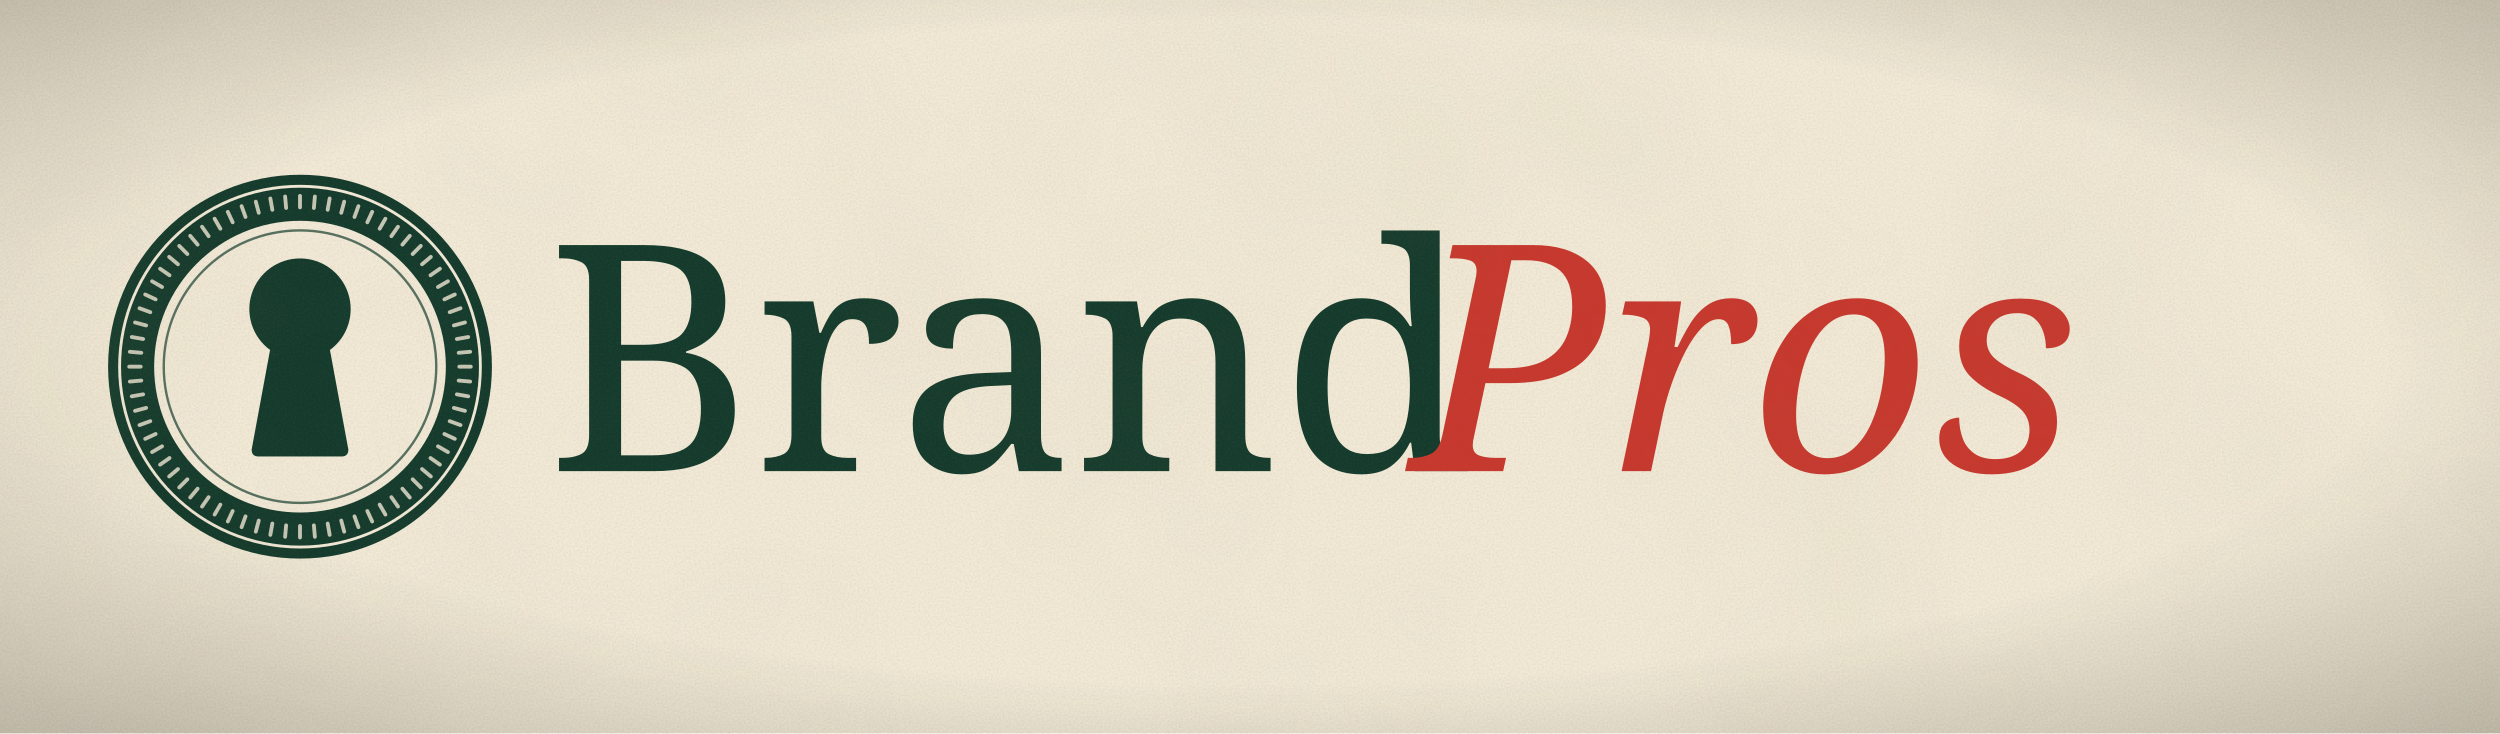
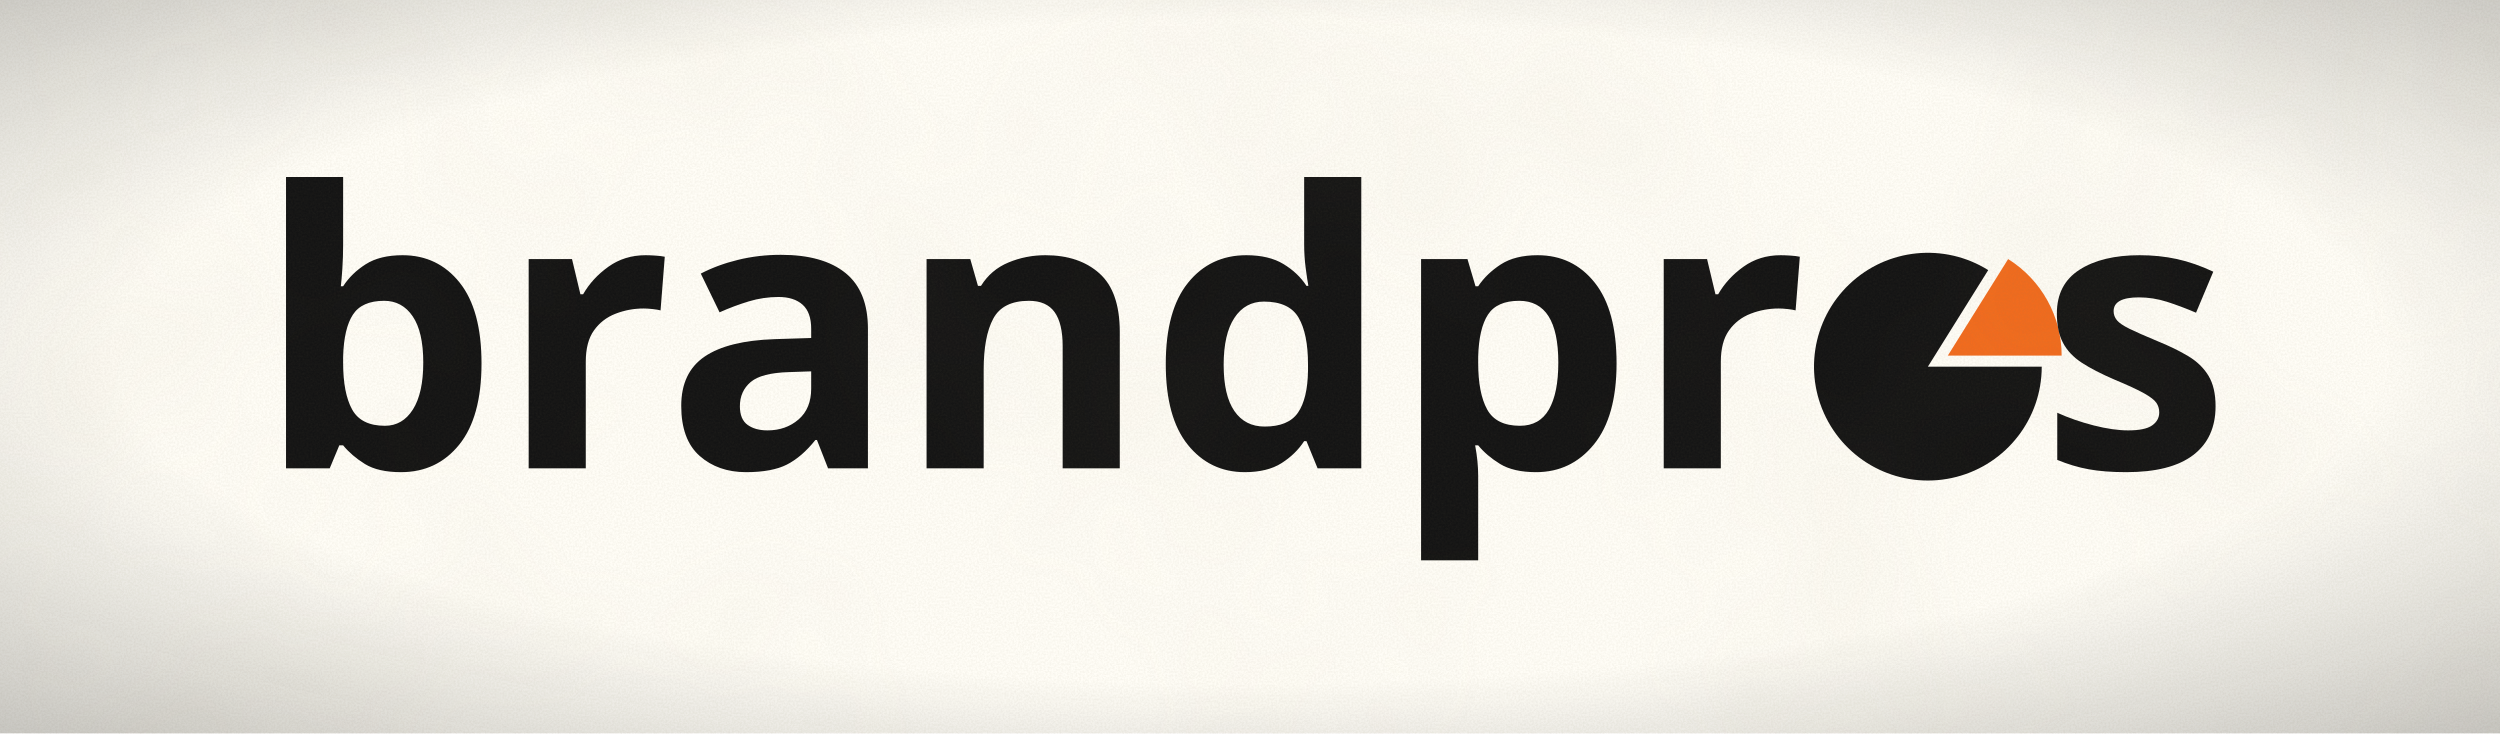
<svg xmlns="http://www.w3.org/2000/svg" viewBox="0 0 1500 440" width="1500" height="440">
  <defs>
    <filter id="rg38" x="-5%" y="-5%" width="110%" height="110%">
      <feTurbulence type="fractalNoise" baseFrequency="0.022" numOctaves="2" seed="2" result="n" />
      <feDisplacementMap in="SourceGraphic" in2="n" scale="6" xChannelSelector="R" yChannelSelector="G" />
    </filter>
    <filter id="rt38" x="-5%" y="-10%" width="110%" height="120%">
      <feTurbulence type="fractalNoise" baseFrequency="0.03" numOctaves="2" seed="13" result="n" />
      <feDisplacementMap in="SourceGraphic" in2="n" scale="2.4" xChannelSelector="R" yChannelSelector="G" />
    </filter>
    <filter id="gr38" x="0" y="0" width="100%" height="100%">
      <feTurbulence type="fractalNoise" baseFrequency="0.85" numOctaves="2" seed="7" stitchTiles="stitch" />
      <feColorMatrix type="matrix" values="0 0 0 0 0.2  0 0 0 0 0.17  0 0 0 0 0.1  0 0 0 0.9 -0.28" />
    </filter>
    <filter id="bl38" x="0" y="0" width="100%" height="100%">
      <feTurbulence type="fractalNoise" baseFrequency="0.006" numOctaves="3" seed="3" />
      <feColorMatrix type="matrix" values="0 0 0 0 0.3  0 0 0 0 0.24  0 0 0 0 0.12  0 0 0 1.4 -0.62" />
    </filter>
    <radialGradient id="vg38" cx="50%" cy="48%" r="75%">
-       <stop offset="60%" stop-color="#17150F" stop-opacity="0" />
-       <stop offset="100%" stop-color="#17150F" stop-opacity="0.26" />
+       <stop offset="60%" stop-color="#141414" stop-opacity="0" />
+       <stop offset="100%" stop-color="#141414" stop-opacity="0.26" />
    </radialGradient>
    <pattern id="di38" width="16" height="16" patternUnits="userSpaceOnUse" patternTransform="rotate(18)">
-       <circle cx="8" cy="8" r="3.6" fill="#17150F" opacity="0.2" />
+       <circle cx="8" cy="8" r="3.6" fill="#141414" opacity="0.2" />
    </pattern>
    <pattern id="db38" width="16" height="16" patternUnits="userSpaceOnUse" patternTransform="rotate(18)">
      <circle cx="8" cy="8" r="3.6" fill="#9C7526" opacity="0.5" />
    </pattern>
    <pattern id="dr38" width="16" height="16" patternUnits="userSpaceOnUse" patternTransform="rotate(18)">
      <circle cx="8" cy="8" r="3.6" fill="#C8372D" opacity="0.45" />
    </pattern>
    <pattern id="dc38" width="16" height="16" patternUnits="userSpaceOnUse" patternTransform="rotate(18)">
      <circle cx="8" cy="8" r="3.6" fill="#F2EAD7" opacity="0.14" />
    </pattern>
  </defs>
-   <rect width="1500" height="440" fill="#F2EAD7" />
-   <g transform="translate(180 220)">
-     <g transform="translate(0 0) scale(0.5757576)">
-       <circle r="200" fill="#133A2C" />
-       <circle r="188" fill="none" stroke="#F2EAD7" stroke-width="3" />
-       <path d="M 178 0 L 166 0" stroke="#F2EAD7" stroke-width="4" stroke-linecap="round" opacity="0.8" />
-       <path d="M 177.323 15.514 L 165.368 14.468" stroke="#F2EAD7" stroke-width="4" stroke-linecap="round" opacity="0.8" />
-       <path d="M 175.296 30.909 L 163.478 28.826" stroke="#F2EAD7" stroke-width="4" stroke-linecap="round" opacity="0.8" />
-       <path d="M 171.935 46.07 L 160.344 42.964" stroke="#F2EAD7" stroke-width="4" stroke-linecap="round" opacity="0.8" />
-       <path d="M 167.265 60.88 L 155.989 56.775" stroke="#F2EAD7" stroke-width="4" stroke-linecap="round" opacity="0.8" />
-       <path d="M 161.323 75.226 L 150.447 70.155" stroke="#F2EAD7" stroke-width="4" stroke-linecap="round" opacity="0.8" />
-       <path d="M 154.153 89 L 143.76 83" stroke="#F2EAD7" stroke-width="4" stroke-linecap="round" opacity="0.8" />
-       <path d="M 145.809 102.097 L 135.979 95.214" stroke="#F2EAD7" stroke-width="4" stroke-linecap="round" opacity="0.8" />
-       <path d="M 136.356 114.416 L 127.163 106.703" stroke="#F2EAD7" stroke-width="4" stroke-linecap="round" opacity="0.8" />
-       <path d="M 125.865 125.865 L 117.38 117.38" stroke="#F2EAD7" stroke-width="4" stroke-linecap="round" opacity="0.8" />
-       <path d="M 114.416 136.356 L 106.703 127.163" stroke="#F2EAD7" stroke-width="4" stroke-linecap="round" opacity="0.8" />
-       <path d="M 102.097 145.809 L 95.214 135.979" stroke="#F2EAD7" stroke-width="4" stroke-linecap="round" opacity="0.8" />
-       <path d="M 89 154.153 L 83 143.76" stroke="#F2EAD7" stroke-width="4" stroke-linecap="round" opacity="0.8" />
-       <path d="M 75.226 161.323 L 70.155 150.447" stroke="#F2EAD7" stroke-width="4" stroke-linecap="round" opacity="0.8" />
-       <path d="M 60.88 167.265 L 56.775 155.989" stroke="#F2EAD7" stroke-width="4" stroke-linecap="round" opacity="0.8" />
-       <path d="M 46.07 171.935 L 42.964 160.344" stroke="#F2EAD7" stroke-width="4" stroke-linecap="round" opacity="0.8" />
-       <path d="M 30.909 175.296 L 28.826 163.478" stroke="#F2EAD7" stroke-width="4" stroke-linecap="round" opacity="0.8" />
-       <path d="M 15.514 177.323 L 14.468 165.368" stroke="#F2EAD7" stroke-width="4" stroke-linecap="round" opacity="0.8" />
-       <path d="M 1.0899356512411444e-14 178 L 1.0164568432923031e-14 166" stroke="#F2EAD7" stroke-width="4" stroke-linecap="round" opacity="0.8" />
-       <path d="M -15.514 177.323 L -14.468 165.368" stroke="#F2EAD7" stroke-width="4" stroke-linecap="round" opacity="0.8" />
-       <path d="M -30.909 175.296 L -28.826 163.478" stroke="#F2EAD7" stroke-width="4" stroke-linecap="round" opacity="0.8" />
-       <path d="M -46.07 171.935 L -42.964 160.344" stroke="#F2EAD7" stroke-width="4" stroke-linecap="round" opacity="0.8" />
-       <path d="M -60.88 167.265 L -56.775 155.989" stroke="#F2EAD7" stroke-width="4" stroke-linecap="round" opacity="0.8" />
-       <path d="M -75.226 161.323 L -70.155 150.447" stroke="#F2EAD7" stroke-width="4" stroke-linecap="round" opacity="0.8" />
-       <path d="M -89 154.153 L -83 143.76" stroke="#F2EAD7" stroke-width="4" stroke-linecap="round" opacity="0.8" />
-       <path d="M -102.097 145.809 L -95.214 135.979" stroke="#F2EAD7" stroke-width="4" stroke-linecap="round" opacity="0.8" />
-       <path d="M -114.416 136.356 L -106.703 127.163" stroke="#F2EAD7" stroke-width="4" stroke-linecap="round" opacity="0.8" />
-       <path d="M -125.865 125.865 L -117.38 117.38" stroke="#F2EAD7" stroke-width="4" stroke-linecap="round" opacity="0.8" />
-       <path d="M -136.356 114.416 L -127.163 106.703" stroke="#F2EAD7" stroke-width="4" stroke-linecap="round" opacity="0.8" />
-       <path d="M -145.809 102.097 L -135.979 95.214" stroke="#F2EAD7" stroke-width="4" stroke-linecap="round" opacity="0.8" />
-       <path d="M -154.153 89 L -143.76 83" stroke="#F2EAD7" stroke-width="4" stroke-linecap="round" opacity="0.8" />
-       <path d="M -161.323 75.226 L -150.447 70.155" stroke="#F2EAD7" stroke-width="4" stroke-linecap="round" opacity="0.8" />
-       <path d="M -167.265 60.88 L -155.989 56.775" stroke="#F2EAD7" stroke-width="4" stroke-linecap="round" opacity="0.8" />
-       <path d="M -171.935 46.07 L -160.344 42.964" stroke="#F2EAD7" stroke-width="4" stroke-linecap="round" opacity="0.8" />
-       <path d="M -175.296 30.909 L -163.478 28.826" stroke="#F2EAD7" stroke-width="4" stroke-linecap="round" opacity="0.8" />
-       <path d="M -177.323 15.514 L -165.368 14.468" stroke="#F2EAD7" stroke-width="4" stroke-linecap="round" opacity="0.8" />
-       <path d="M -178 2.1798713024822888e-14 L -166 2.0329136865846063e-14" stroke="#F2EAD7" stroke-width="4" stroke-linecap="round" opacity="0.8" />
-       <path d="M -177.323 -15.514 L -165.368 -14.468" stroke="#F2EAD7" stroke-width="4" stroke-linecap="round" opacity="0.8" />
-       <path d="M -175.296 -30.909 L -163.478 -28.826" stroke="#F2EAD7" stroke-width="4" stroke-linecap="round" opacity="0.8" />
-       <path d="M -171.935 -46.07 L -160.344 -42.964" stroke="#F2EAD7" stroke-width="4" stroke-linecap="round" opacity="0.8" />
-       <path d="M -167.265 -60.88 L -155.989 -56.775" stroke="#F2EAD7" stroke-width="4" stroke-linecap="round" opacity="0.8" />
-       <path d="M -161.323 -75.226 L -150.447 -70.155" stroke="#F2EAD7" stroke-width="4" stroke-linecap="round" opacity="0.8" />
-       <path d="M -154.153 -89 L -143.76 -83" stroke="#F2EAD7" stroke-width="4" stroke-linecap="round" opacity="0.8" />
-       <path d="M -145.809 -102.097 L -135.979 -95.214" stroke="#F2EAD7" stroke-width="4" stroke-linecap="round" opacity="0.8" />
-       <path d="M -136.356 -114.416 L -127.163 -106.703" stroke="#F2EAD7" stroke-width="4" stroke-linecap="round" opacity="0.8" />
-       <path d="M -125.865 -125.865 L -117.38 -117.38" stroke="#F2EAD7" stroke-width="4" stroke-linecap="round" opacity="0.8" />
-       <path d="M -114.416 -136.356 L -106.703 -127.163" stroke="#F2EAD7" stroke-width="4" stroke-linecap="round" opacity="0.8" />
-       <path d="M -102.097 -145.809 L -95.214 -135.979" stroke="#F2EAD7" stroke-width="4" stroke-linecap="round" opacity="0.8" />
-       <path d="M -89 -154.153 L -83 -143.76" stroke="#F2EAD7" stroke-width="4" stroke-linecap="round" opacity="0.8" />
-       <path d="M -75.226 -161.323 L -70.155 -150.447" stroke="#F2EAD7" stroke-width="4" stroke-linecap="round" opacity="0.8" />
-       <path d="M -60.88 -167.265 L -56.775 -155.989" stroke="#F2EAD7" stroke-width="4" stroke-linecap="round" opacity="0.8" />
-       <path d="M -46.07 -171.935 L -42.964 -160.344" stroke="#F2EAD7" stroke-width="4" stroke-linecap="round" opacity="0.8" />
-       <path d="M -30.909 -175.296 L -28.826 -163.478" stroke="#F2EAD7" stroke-width="4" stroke-linecap="round" opacity="0.8" />
-       <path d="M -15.514 -177.323 L -14.468 -165.368" stroke="#F2EAD7" stroke-width="4" stroke-linecap="round" opacity="0.8" />
-       <path d="M -3.269806953723433e-14 -178 L -3.049370529876909e-14 -166" stroke="#F2EAD7" stroke-width="4" stroke-linecap="round" opacity="0.8" />
-       <path d="M 15.514 -177.323 L 14.468 -165.368" stroke="#F2EAD7" stroke-width="4" stroke-linecap="round" opacity="0.8" />
-       <path d="M 30.909 -175.296 L 28.826 -163.478" stroke="#F2EAD7" stroke-width="4" stroke-linecap="round" opacity="0.8" />
-       <path d="M 46.07 -171.935 L 42.964 -160.344" stroke="#F2EAD7" stroke-width="4" stroke-linecap="round" opacity="0.8" />
-       <path d="M 60.88 -167.265 L 56.775 -155.989" stroke="#F2EAD7" stroke-width="4" stroke-linecap="round" opacity="0.8" />
-       <path d="M 75.226 -161.323 L 70.155 -150.447" stroke="#F2EAD7" stroke-width="4" stroke-linecap="round" opacity="0.8" />
-       <path d="M 89 -154.153 L 83 -143.76" stroke="#F2EAD7" stroke-width="4" stroke-linecap="round" opacity="0.8" />
-       <path d="M 102.097 -145.809 L 95.214 -135.979" stroke="#F2EAD7" stroke-width="4" stroke-linecap="round" opacity="0.8" />
-       <path d="M 114.416 -136.356 L 106.703 -127.163" stroke="#F2EAD7" stroke-width="4" stroke-linecap="round" opacity="0.8" />
-       <path d="M 125.865 -125.865 L 117.38 -117.38" stroke="#F2EAD7" stroke-width="4" stroke-linecap="round" opacity="0.8" />
-       <path d="M 136.356 -114.416 L 127.163 -106.703" stroke="#F2EAD7" stroke-width="4" stroke-linecap="round" opacity="0.8" />
-       <path d="M 145.809 -102.097 L 135.979 -95.214" stroke="#F2EAD7" stroke-width="4" stroke-linecap="round" opacity="0.8" />
-       <path d="M 154.153 -89 L 143.76 -83" stroke="#F2EAD7" stroke-width="4" stroke-linecap="round" opacity="0.8" />
-       <path d="M 161.323 -75.226 L 150.447 -70.155" stroke="#F2EAD7" stroke-width="4" stroke-linecap="round" opacity="0.8" />
-       <path d="M 167.265 -60.88 L 155.989 -56.775" stroke="#F2EAD7" stroke-width="4" stroke-linecap="round" opacity="0.8" />
-       <path d="M 171.935 -46.07 L 160.344 -42.964" stroke="#F2EAD7" stroke-width="4" stroke-linecap="round" opacity="0.8" />
-       <path d="M 175.296 -30.909 L 163.478 -28.826" stroke="#F2EAD7" stroke-width="4" stroke-linecap="round" opacity="0.8" />
-       <path d="M 177.323 -15.514 L 165.368 -14.468" stroke="#F2EAD7" stroke-width="4" stroke-linecap="round" opacity="0.8" />
-       <circle r="152" fill="#F2EAD7" />
-       <circle r="142" fill="none" stroke="#133A2C" stroke-width="2.5" opacity="0.7" />
-       <path d="M -31.2 6.6 A 52.8 52.8 0 1 1 31.2 6.6 L 50.4 110.4 Q 50.4 117.6 43.2 117.6 L -43.2 117.6 Q -50.4 117.6 -50.4 110.4 Z" transform="translate(0 -24)" fill="#133A2C" />
+   <rect width="1500" height="440" fill="#FFFDF6" />
+   <g transform="translate(153.675 281)">
+     <text x="0" y="0" font-family="'Bricolage Grotesque', 'Arial Black', sans-serif" font-size="230" font-weight="800" fill="#141414">brandpr</text>
+     <g transform="translate(1003.05 -61)">
+       <path d="M 0 0 L 68.32 0.00 A 68.32 68.32 0 1 1 36.20 -57.94 Z" fill="#141414" />
+       <path d="M 0 0 L 36.20 -57.94 A 68.32 68.32 0 0 1 68.32 0.00 Z" fill="#F26B1D" transform="translate(11.95 -6.62)" />
    </g>
-     <text x="148.2" y="62.7" font-family="'DM Serif Display', Georgia, serif" font-size="190" font-weight="400" fill="#133A2C" text-anchor="start">Brand</text>
-     <text x="666.8" y="62.7" font-family="'DM Serif Display', Georgia, serif" font-size="190" font-weight="400" font-style="italic" fill="#C8372D" text-anchor="start">Pros</text>
+     <text x="1070.1" y="0" font-family="'Bricolage Grotesque', 'Arial Black', sans-serif" font-size="230" font-weight="800" fill="#141414">s</text>
  </g>
-   <rect width="1500" height="440" filter="url(#bl38)" opacity="0.077" />
-   <rect width="1500" height="440" filter="url(#gr38)" opacity="0.193" />
+   <rect width="1500" height="440" filter="url(#bl38)" opacity="0.055" />
+   <rect width="1500" height="440" filter="url(#gr38)" opacity="0.138" />
  <rect width="1500" height="440" fill="url(#vg38)" />
</svg>
